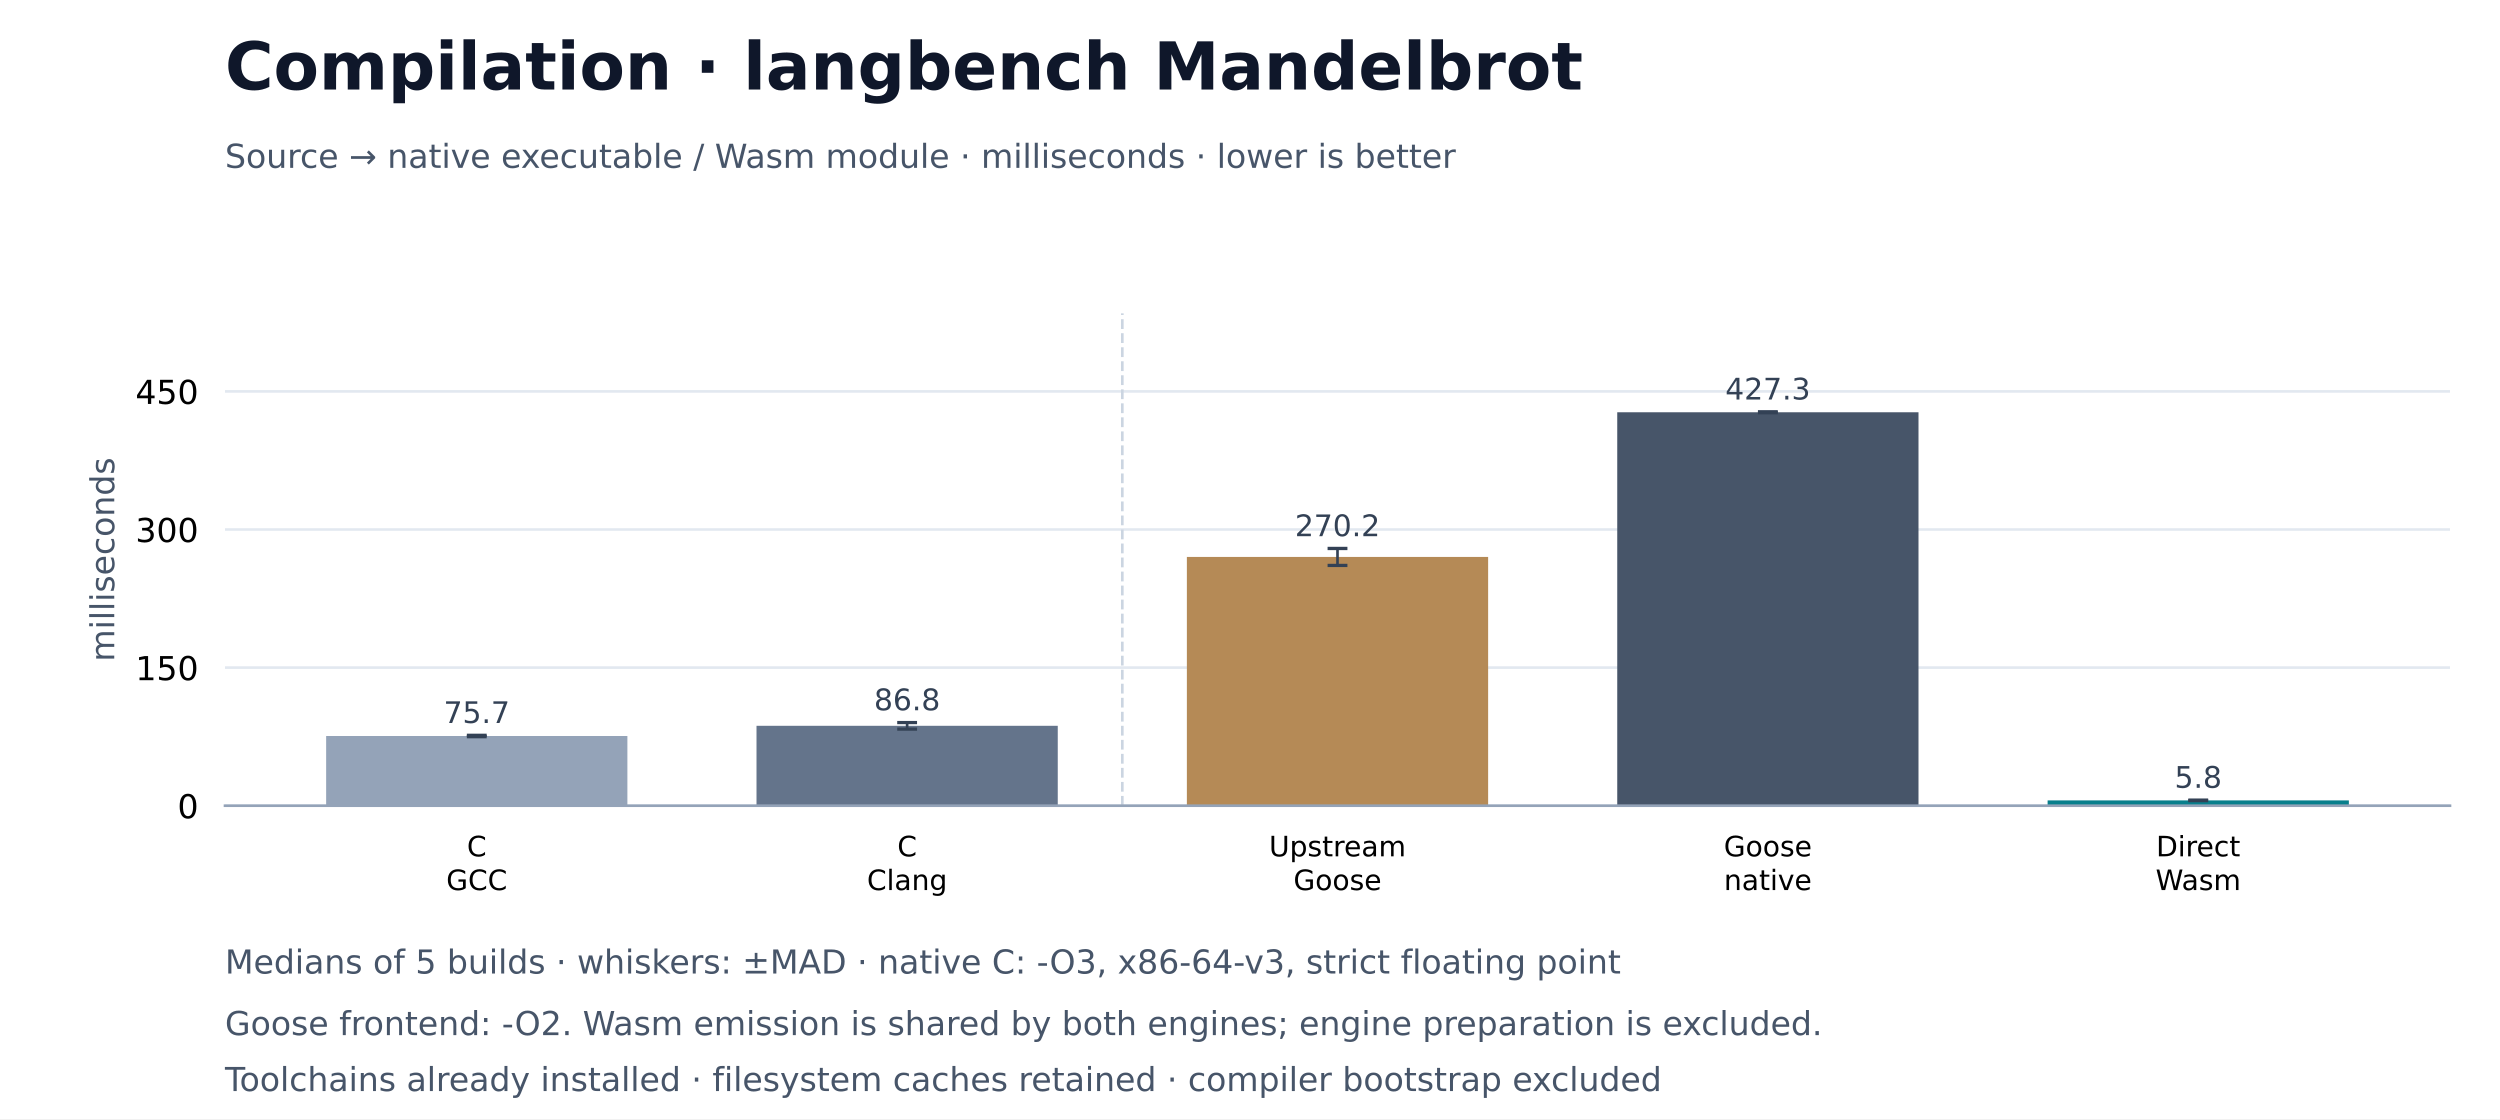
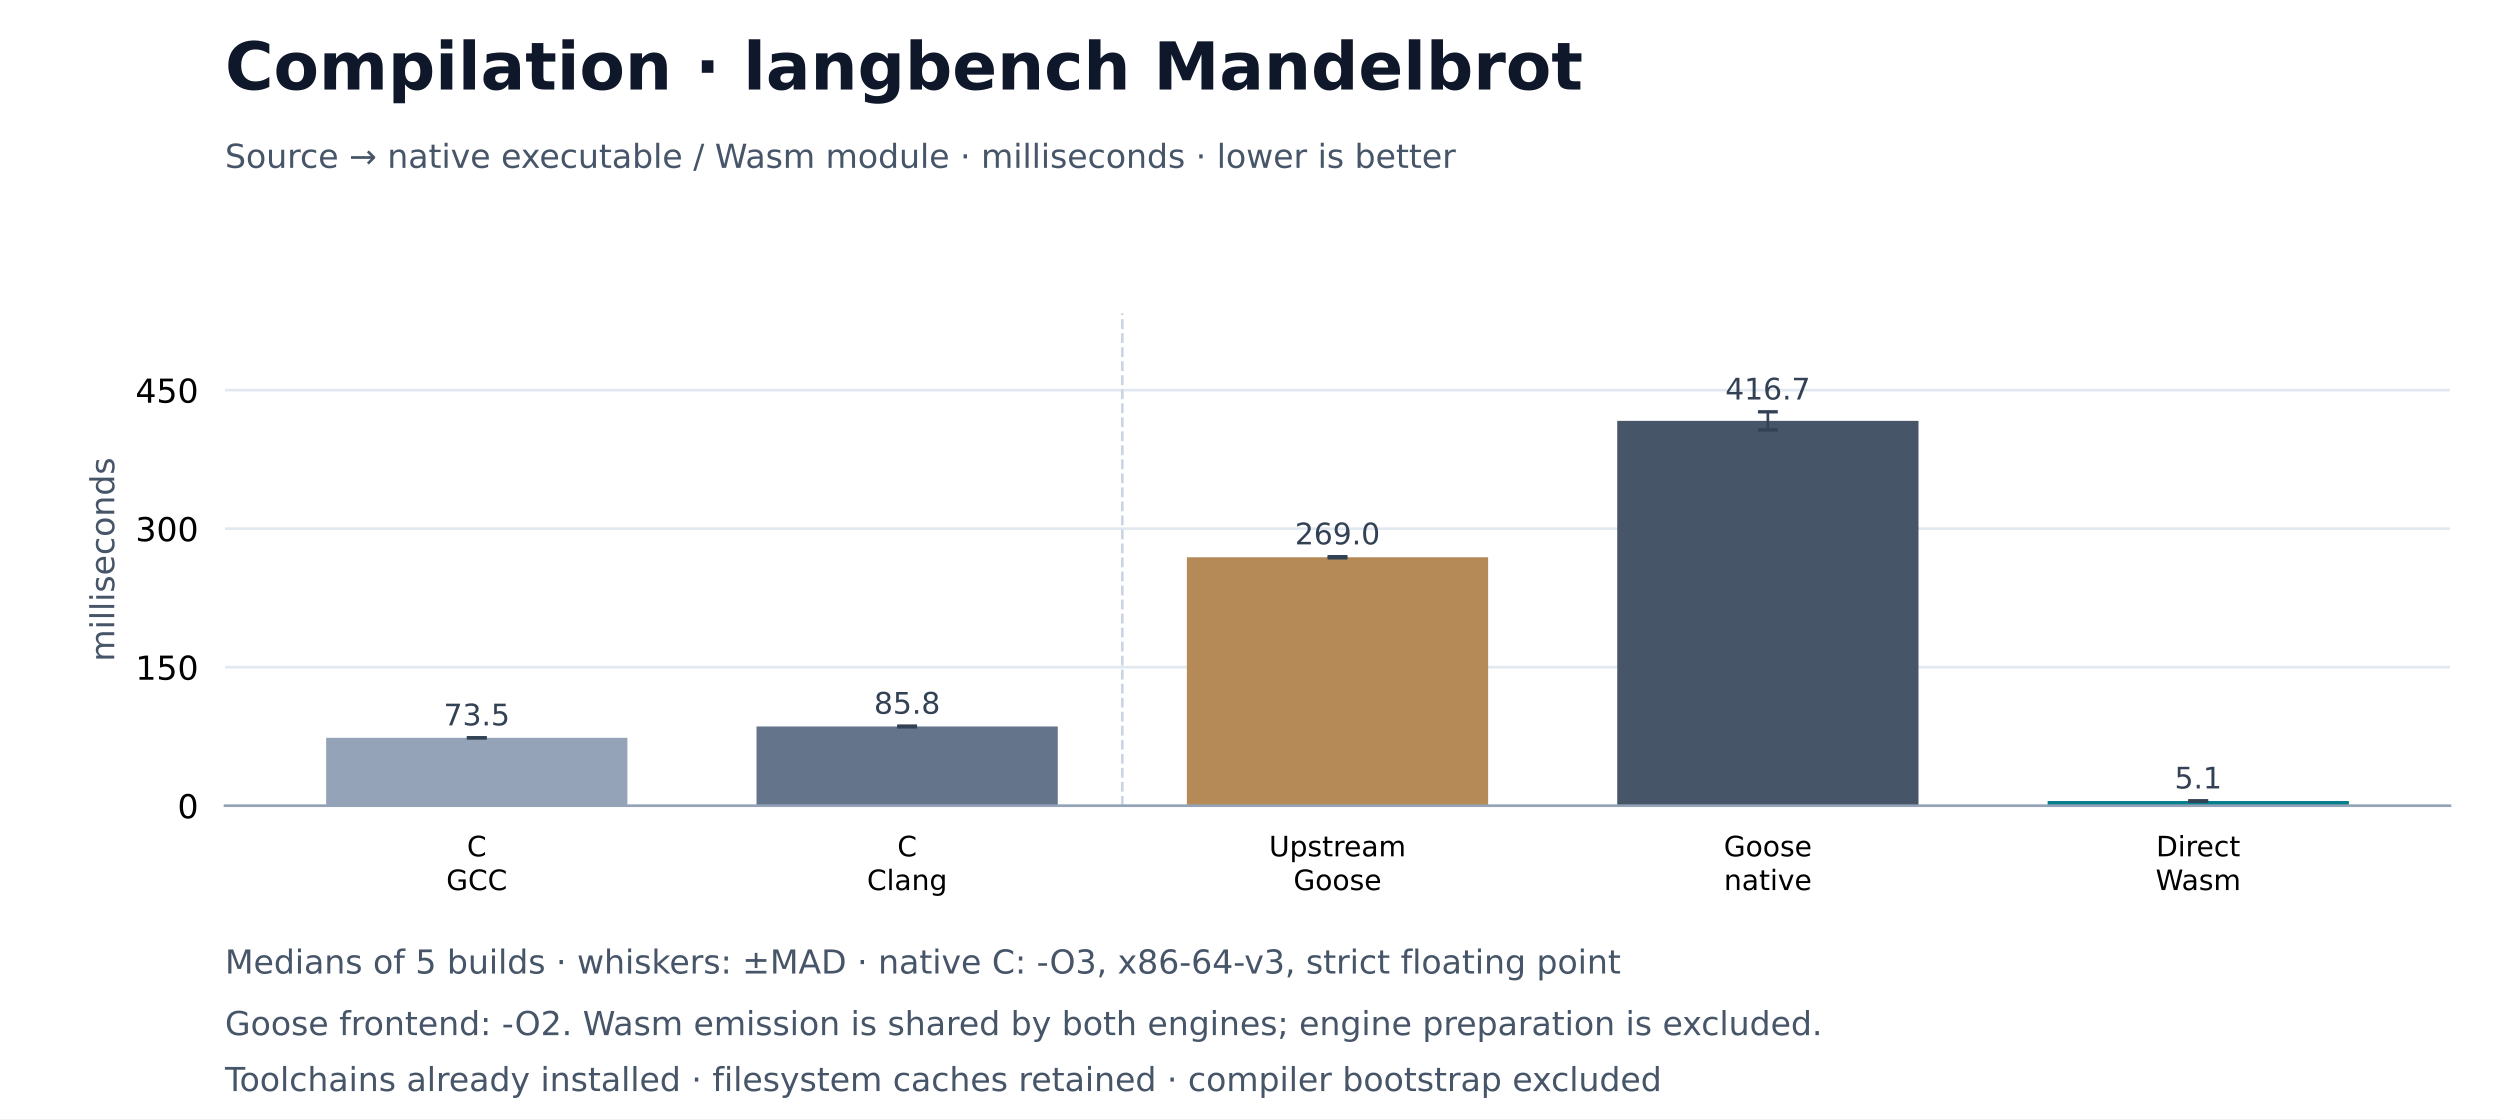
<svg xmlns="http://www.w3.org/2000/svg" xmlns:xlink="http://www.w3.org/1999/xlink" width="756pt" height="338.4pt" viewBox="0 0 756 338.4" version="1.1">
  <defs>
    <style type="text/css">*{stroke-linejoin: round; stroke-linecap: butt}</style>
  </defs>
  <g id="figure_1">
    <g id="patch_1">
      <path d="M 0 338.4 L 756 338.4 L 756 0 L 0 0 z " style="fill: #ffffff" />
    </g>
    <g id="axes_1">
      <g id="patch_2">
        <path d="M 68.04 243.648 L 740.88 243.648 L 740.88 94.752 L 68.04 94.752 z " style="fill: #ffffff" />
      </g>
      <g id="matplotlib.axis_1">
        <g id="xtick_1">
          <g id="line2d_1" />
          <g id="text_1">
            <text style="font-size: 8.5px; font-family: 'DejaVu Sans'" transform="translate(141.206 258.9568)">C</text>
            <text style="font-size: 8.5px; font-family: 'DejaVu Sans'" transform="translate(134.9453 269.1585)">GCC</text>
          </g>
        </g>
        <g id="xtick_2">
          <g id="line2d_2" />
          <g id="text_2">
            <text style="font-size: 8.5px; font-family: 'DejaVu Sans'" transform="translate(271.3492 258.9568)">C</text>
            <text style="font-size: 8.5px; font-family: 'DejaVu Sans'" transform="translate(262.1725 269.1592)">Clang</text>
          </g>
        </g>
        <g id="xtick_3">
          <g id="line2d_3" />
          <g id="text_3">
            <text style="font-size: 8.5px; font-family: 'DejaVu Sans'" transform="translate(383.7585 258.9568)">Upstream</text>
            <text style="font-size: 8.5px; font-family: 'DejaVu Sans'" transform="translate(391.1369 269.1585)">Goose</text>
          </g>
        </g>
        <g id="xtick_4">
          <g id="line2d_4" />
          <g id="text_4">
            <text style="font-size: 8.5px; font-family: 'DejaVu Sans'" transform="translate(521.28 258.9568)">Goose</text>
            <text style="font-size: 8.5px; font-family: 'DejaVu Sans'" transform="translate(521.3279 269.1592)">native</text>
          </g>
        </g>
        <g id="xtick_5">
          <g id="line2d_5" />
          <g id="text_5">
            <text style="font-size: 8.5px; font-family: 'DejaVu Sans'" transform="translate(652.0215 258.9575)">Direct</text>
            <text style="font-size: 8.5px; font-family: 'DejaVu Sans'" transform="translate(651.8575 269.1592)">Wasm</text>
          </g>
        </g>
      </g>
      <g id="matplotlib.axis_2">
        <g id="ytick_1">
          <g id="line2d_6">
            <path d="M 68.04 243.648 L 740.88 243.648 " clip-path="url(#pc4e67d13fe)" style="fill: none; stroke: #e2e8f0; stroke-width: 0.8; stroke-linecap: square" />
          </g>
          <g id="line2d_7" />
          <g id="text_6">
            <text style="font-size: 10px; font-family: 'DejaVu Sans'; text-anchor: end" x="60.04" y="247.447" transform="rotate(-0 60.04 247.4468)">0</text>
          </g>
        </g>
        <g id="ytick_2">
          <g id="line2d_8">
-             <path d="M 68.04 201.885 L 740.88 201.885 " clip-path="url(#pc4e67d13fe)" style="fill: none; stroke: #e2e8f0; stroke-width: 0.8; stroke-linecap: square" />
+             <path d="M 68.04 201.758 L 740.88 201.758 " clip-path="url(#pc4e67d13fe)" style="fill: none; stroke: #e2e8f0; stroke-width: 0.8; stroke-linecap: square" />
          </g>
          <g id="line2d_9" />
          <g id="text_7">
-             <text style="font-size: 10px; font-family: 'DejaVu Sans'; text-anchor: end" x="60.04" y="205.684" transform="rotate(-0 60.04 205.6838)">150</text>
+             <text style="font-size: 10px; font-family: 'DejaVu Sans'; text-anchor: end" x="60.04" y="205.557" transform="rotate(-0 60.04 205.5569)">150</text>
          </g>
        </g>
        <g id="ytick_3">
          <g id="line2d_10">
-             <path d="M 68.04 160.122 L 740.88 160.122 " clip-path="url(#pc4e67d13fe)" style="fill: none; stroke: #e2e8f0; stroke-width: 0.8; stroke-linecap: square" />
+             <path d="M 68.04 159.868 L 740.88 159.868 " clip-path="url(#pc4e67d13fe)" style="fill: none; stroke: #e2e8f0; stroke-width: 0.8; stroke-linecap: square" />
          </g>
          <g id="line2d_11" />
          <g id="text_8">
-             <text style="font-size: 10px; font-family: 'DejaVu Sans'; text-anchor: end" x="60.04" y="163.921" transform="rotate(-0 60.04 163.9208)">300</text>
+             <text style="font-size: 10px; font-family: 'DejaVu Sans'; text-anchor: end" x="60.04" y="163.667" transform="rotate(-0 60.04 163.6669)">300</text>
          </g>
        </g>
        <g id="ytick_4">
          <g id="line2d_12">
-             <path d="M 68.04 118.359 L 740.88 118.359 " clip-path="url(#pc4e67d13fe)" style="fill: none; stroke: #e2e8f0; stroke-width: 0.8; stroke-linecap: square" />
+             <path d="M 68.04 117.978 L 740.88 117.978 " clip-path="url(#pc4e67d13fe)" style="fill: none; stroke: #e2e8f0; stroke-width: 0.8; stroke-linecap: square" />
          </g>
          <g id="line2d_13" />
          <g id="text_9">
-             <text style="font-size: 10px; font-family: 'DejaVu Sans'; text-anchor: end" x="60.04" y="122.158" transform="rotate(-0 60.04 122.1577)">450</text>
+             <text style="font-size: 10px; font-family: 'DejaVu Sans'; text-anchor: end" x="60.04" y="121.777" transform="rotate(-0 60.04 121.7769)">450</text>
          </g>
        </g>
        <g id="text_10">
          <text style="font-size: 10px; font-family: 'DejaVu Sans'; text-anchor: middle; fill: #475569" x="34.55" y="169.2" transform="rotate(-90 34.55016 169.2)">milliseconds</text>
        </g>
      </g>
      <g id="patch_3">
-         <path d="M 98.624 243.648 L 189.724 243.648 L 189.724 222.564 L 98.624 222.564 z " clip-path="url(#pc4e67d13fe)" style="fill: #94a3b8" />
+         <path d="M 98.624 243.648 L 189.724 243.648 L 189.724 223.113 L 98.624 223.113 z " clip-path="url(#pc4e67d13fe)" style="fill: #94a3b8" />
      </g>
      <g id="patch_4">
-         <path d="M 228.767 243.648 L 319.867 243.648 L 319.867 219.49 L 228.767 219.49 z " clip-path="url(#pc4e67d13fe)" style="fill: #64748b" />
+         <path d="M 228.767 243.648 L 319.867 243.648 L 319.867 219.685 L 228.767 219.685 z " clip-path="url(#pc4e67d13fe)" style="fill: #64748b" />
      </g>
      <g id="patch_5">
-         <path d="M 358.91 243.648 L 450.01 243.648 L 450.01 168.423 L 358.91 168.423 z " clip-path="url(#pc4e67d13fe)" style="fill: #b58a56" />
+         <path d="M 358.91 243.648 L 450.01 243.648 L 450.01 168.522 L 358.91 168.522 z " clip-path="url(#pc4e67d13fe)" style="fill: #b58a56" />
      </g>
      <g id="patch_6">
-         <path d="M 489.053 243.648 L 580.153 243.648 L 580.153 124.677 L 489.053 124.677 z " clip-path="url(#pc4e67d13fe)" style="fill: #475569" />
+         <path d="M 489.053 243.648 L 580.153 243.648 L 580.153 127.27 L 489.053 127.27 z " clip-path="url(#pc4e67d13fe)" style="fill: #475569" />
      </g>
      <g id="patch_7">
-         <path d="M 619.196 243.648 L 710.296 243.648 L 710.296 242.032 L 619.196 242.032 z " clip-path="url(#pc4e67d13fe)" style="fill: #087f8c" />
+         <path d="M 619.196 243.648 L 710.296 243.648 L 710.296 242.216 L 619.196 242.216 z " clip-path="url(#pc4e67d13fe)" style="fill: #087f8c" />
      </g>
      <g id="LineCollection_1">
-         <path d="M 144.174 222.765 L 144.174 222.363 " clip-path="url(#pc4e67d13fe)" style="fill: none; stroke: #334155; stroke-width: 0.8" />
-         <path d="M 274.317 220.476 L 274.317 218.504 " clip-path="url(#pc4e67d13fe)" style="fill: none; stroke: #334155; stroke-width: 0.8" />
-         <path d="M 404.46 170.986 L 404.46 165.861 " clip-path="url(#pc4e67d13fe)" style="fill: none; stroke: #334155; stroke-width: 0.8" />
-         <path d="M 534.603 124.822 L 534.603 124.531 " clip-path="url(#pc4e67d13fe)" style="fill: none; stroke: #334155; stroke-width: 0.8" />
-         <path d="M 664.746 242.113 L 664.746 241.951 " clip-path="url(#pc4e67d13fe)" style="fill: none; stroke: #334155; stroke-width: 0.8" />
+         <path d="M 144.174 223.143 L 144.174 223.082 " clip-path="url(#pc4e67d13fe)" style="fill: none; stroke: #334155; stroke-width: 0.8" />
+         <path d="M 274.317 219.815 L 274.317 219.555 " clip-path="url(#pc4e67d13fe)" style="fill: none; stroke: #334155; stroke-width: 0.8" />
+         <path d="M 404.46 168.707 L 404.46 168.338 " clip-path="url(#pc4e67d13fe)" style="fill: none; stroke: #334155; stroke-width: 0.8" />
+         <path d="M 534.603 130.009 L 534.603 124.531 " clip-path="url(#pc4e67d13fe)" style="fill: none; stroke: #334155; stroke-width: 0.8" />
+         <path d="M 664.746 242.27 L 664.746 242.162 " clip-path="url(#pc4e67d13fe)" style="fill: none; stroke: #334155; stroke-width: 0.8" />
      </g>
      <g id="line2d_14">
        <defs>
          <path id="md6abe20cdd" d="M 3 0 L -3 -0 " style="stroke: #334155" />
        </defs>
        <g clip-path="url(#pc4e67d13fe)">
-           <use xlink:href="#md6abe20cdd" x="144.174" y="222.765" style="fill: #1f77b4; stroke: #334155" />
-           <use xlink:href="#md6abe20cdd" x="274.317" y="220.476" style="fill: #1f77b4; stroke: #334155" />
-           <use xlink:href="#md6abe20cdd" x="404.46" y="170.986" style="fill: #1f77b4; stroke: #334155" />
-           <use xlink:href="#md6abe20cdd" x="534.603" y="124.822" style="fill: #1f77b4; stroke: #334155" />
-           <use xlink:href="#md6abe20cdd" x="664.746" y="242.113" style="fill: #1f77b4; stroke: #334155" />
+           <use xlink:href="#md6abe20cdd" x="144.174" y="223.143" style="fill: #1f77b4; stroke: #334155" />
+           <use xlink:href="#md6abe20cdd" x="274.317" y="219.815" style="fill: #1f77b4; stroke: #334155" />
+           <use xlink:href="#md6abe20cdd" x="404.46" y="168.707" style="fill: #1f77b4; stroke: #334155" />
+           <use xlink:href="#md6abe20cdd" x="534.603" y="130.009" style="fill: #1f77b4; stroke: #334155" />
+           <use xlink:href="#md6abe20cdd" x="664.746" y="242.27" style="fill: #1f77b4; stroke: #334155" />
        </g>
      </g>
      <g id="line2d_15">
        <g clip-path="url(#pc4e67d13fe)">
-           <use xlink:href="#md6abe20cdd" x="144.174" y="222.363" style="fill: #1f77b4; stroke: #334155" />
-           <use xlink:href="#md6abe20cdd" x="274.317" y="218.504" style="fill: #1f77b4; stroke: #334155" />
-           <use xlink:href="#md6abe20cdd" x="404.46" y="165.861" style="fill: #1f77b4; stroke: #334155" />
+           <use xlink:href="#md6abe20cdd" x="144.174" y="223.082" style="fill: #1f77b4; stroke: #334155" />
+           <use xlink:href="#md6abe20cdd" x="274.317" y="219.555" style="fill: #1f77b4; stroke: #334155" />
+           <use xlink:href="#md6abe20cdd" x="404.46" y="168.338" style="fill: #1f77b4; stroke: #334155" />
          <use xlink:href="#md6abe20cdd" x="534.603" y="124.531" style="fill: #1f77b4; stroke: #334155" />
-           <use xlink:href="#md6abe20cdd" x="664.746" y="241.951" style="fill: #1f77b4; stroke: #334155" />
+           <use xlink:href="#md6abe20cdd" x="664.746" y="242.162" style="fill: #1f77b4; stroke: #334155" />
        </g>
      </g>
      <g id="line2d_16">
        <path d="M 339.388 243.648 L 339.388 94.752 " clip-path="url(#pc4e67d13fe)" style="fill: none; stroke-dasharray: 2.96,1.28; stroke-dashoffset: 0; stroke: #cbd5e1; stroke-width: 0.8" />
      </g>
      <g id="patch_8">
        <path d="M 68.04 243.648 L 740.88 243.648 " style="fill: none; stroke: #94a3b8; stroke-width: 0.8; stroke-linejoin: miter; stroke-linecap: square" />
      </g>
      <g id="text_11">
-         <text style="font-size: 9px; font-family: 'DejaVu Sans'; text-anchor: middle; fill: #334155" x="144.174" y="218.64" transform="rotate(-0 144.1737 218.6402)">75.7</text>
+         <text style="font-size: 9px; font-family: 'DejaVu Sans'; text-anchor: middle; fill: #334155" x="144.174" y="219.359" transform="rotate(-0 144.1737 219.3593)">73.5</text>
      </g>
      <g id="text_12">
-         <text style="font-size: 9px; font-family: 'DejaVu Sans'; text-anchor: middle; fill: #334155" x="274.317" y="214.782" transform="rotate(-0 274.3169 214.7817)">86.8</text>
+         <text style="font-size: 9px; font-family: 'DejaVu Sans'; text-anchor: middle; fill: #334155" x="274.317" y="215.833" transform="rotate(-0 274.3169 215.833)">85.8</text>
      </g>
      <g id="text_13">
-         <text style="font-size: 9px; font-family: 'DejaVu Sans'; text-anchor: middle; fill: #334155" x="404.46" y="162.138" transform="rotate(-0 404.46 162.1384)">270.2</text>
+         <text style="font-size: 9px; font-family: 'DejaVu Sans'; text-anchor: middle; fill: #334155" x="404.46" y="164.616" transform="rotate(-0 404.46 164.616)">269.0</text>
      </g>
      <g id="text_14">
-         <text style="font-size: 9px; font-family: 'DejaVu Sans'; text-anchor: middle; fill: #334155" x="534.603" y="120.809" transform="rotate(-0 534.6031 120.8088)">427.3</text>
+         <text style="font-size: 9px; font-family: 'DejaVu Sans'; text-anchor: middle; fill: #334155" x="534.603" y="120.809" transform="rotate(-0 534.6031 120.8088)">416.7</text>
      </g>
      <g id="text_15">
-         <text style="font-size: 9px; font-family: 'DejaVu Sans'; text-anchor: middle; fill: #334155" x="664.746" y="238.229" transform="rotate(-0 664.7463 238.2289)">5.8</text>
+         <text style="font-size: 9px; font-family: 'DejaVu Sans'; text-anchor: middle; fill: #334155" x="664.746" y="238.44" transform="rotate(-0 664.7463 238.4401)">5.1</text>
      </g>
    </g>
    <g id="text_16">
      <text style="font-weight: 700; font-size: 20px; font-family: 'DejaVu Sans'; text-anchor: start; fill: #0f172a" x="68.04" y="27.072" transform="rotate(-0 68.04 27.072)">Compilation · langbench Mandelbrot</text>
    </g>
    <g id="text_17">
      <text style="font-size: 10px; font-family: 'DejaVu Sans'; text-anchor: start; fill: #475569" x="68.04" y="50.76" transform="rotate(-0 68.04 50.76)">Source → native executable / Wasm module · milliseconds · lower is better</text>
    </g>
    <g id="text_18">
      <text style="font-size: 10px; font-family: 'DejaVu Sans'; text-anchor: start; fill: #475569" x="68.04" y="294.408" transform="rotate(-0 68.04 294.408)">Medians of 5 builds · whiskers: ±MAD · native C: -O3, x86-64-v3, strict floating point</text>
    </g>
    <g id="text_19">
      <text style="font-size: 10px; font-family: 'DejaVu Sans'; text-anchor: start; fill: #475569" x="68.04" y="313.02" transform="rotate(-0 68.04 313.02)">Goose frontend: -O2. Wasm emission is shared by both engines; engine preparation is excluded.</text>
    </g>
    <g id="text_20">
      <text style="font-size: 10px; font-family: 'DejaVu Sans'; text-anchor: start; fill: #475569" x="68.04" y="329.94" transform="rotate(-0 68.04 329.94)">Toolchains already installed · filesystem caches retained · compiler bootstrap excluded</text>
    </g>
  </g>
  <defs>
    <clipPath id="pc4e67d13fe">
      <rect x="68.04" y="94.752" width="672.84" height="148.896" />
    </clipPath>
  </defs>
</svg>
